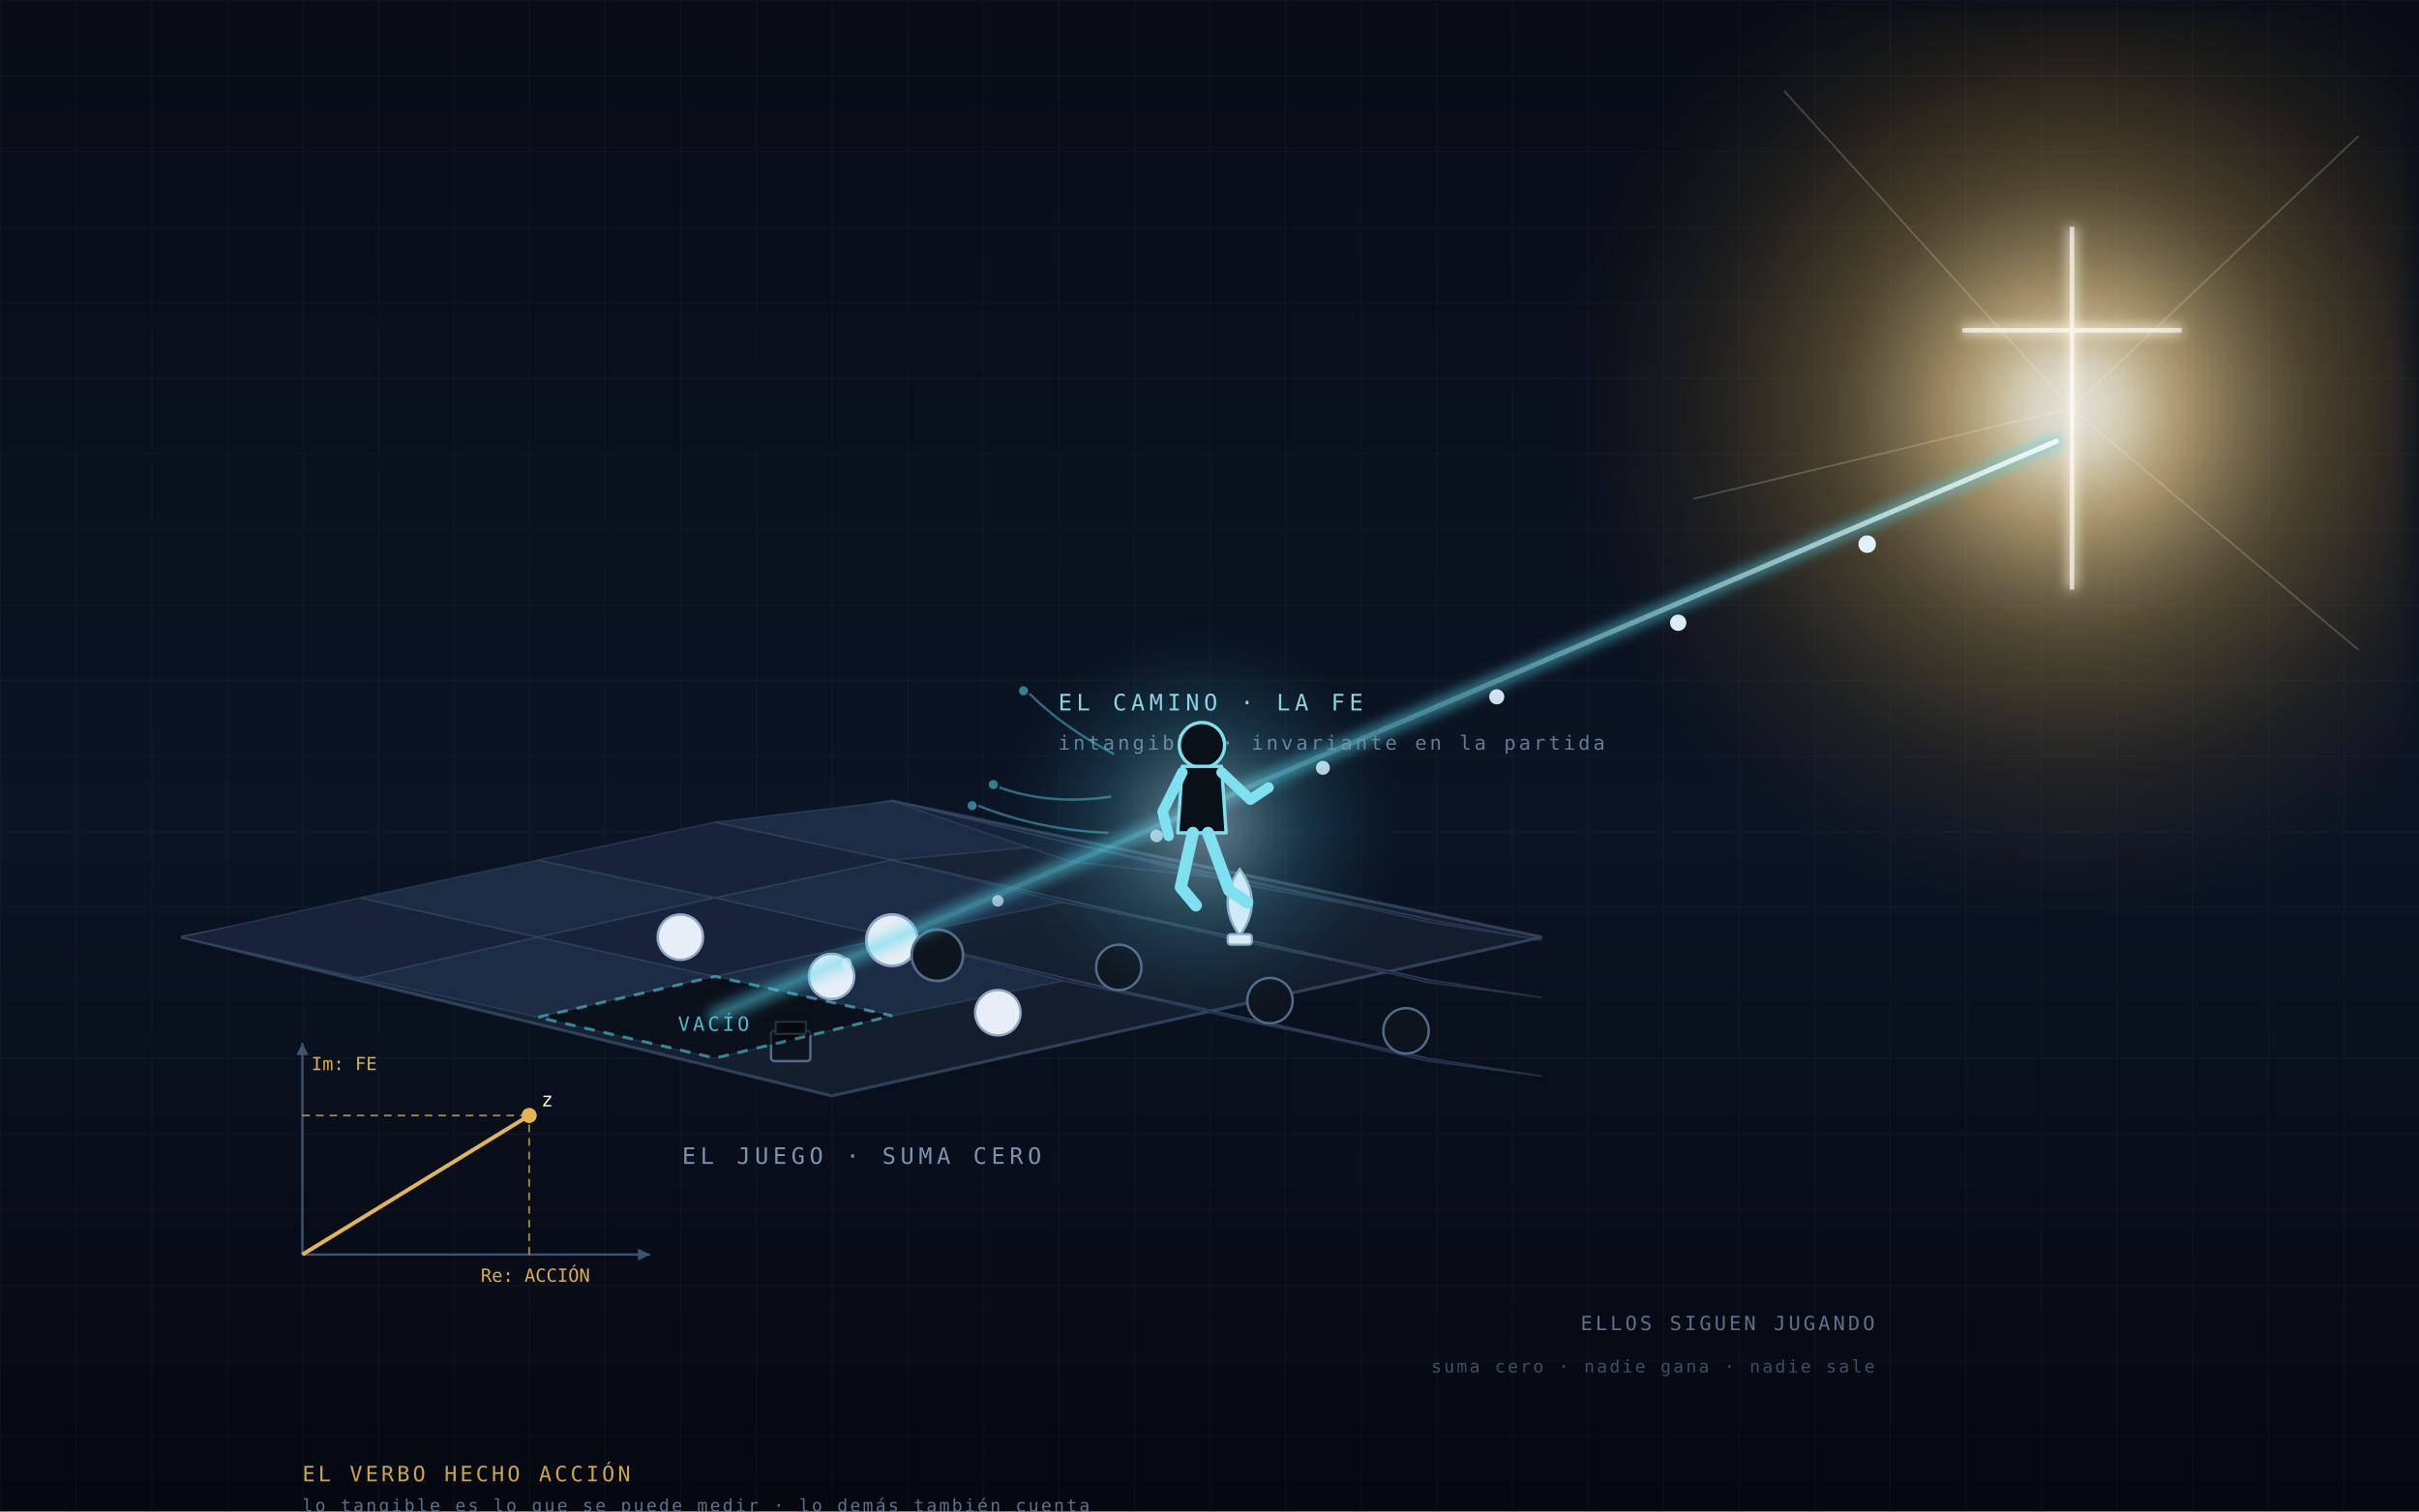
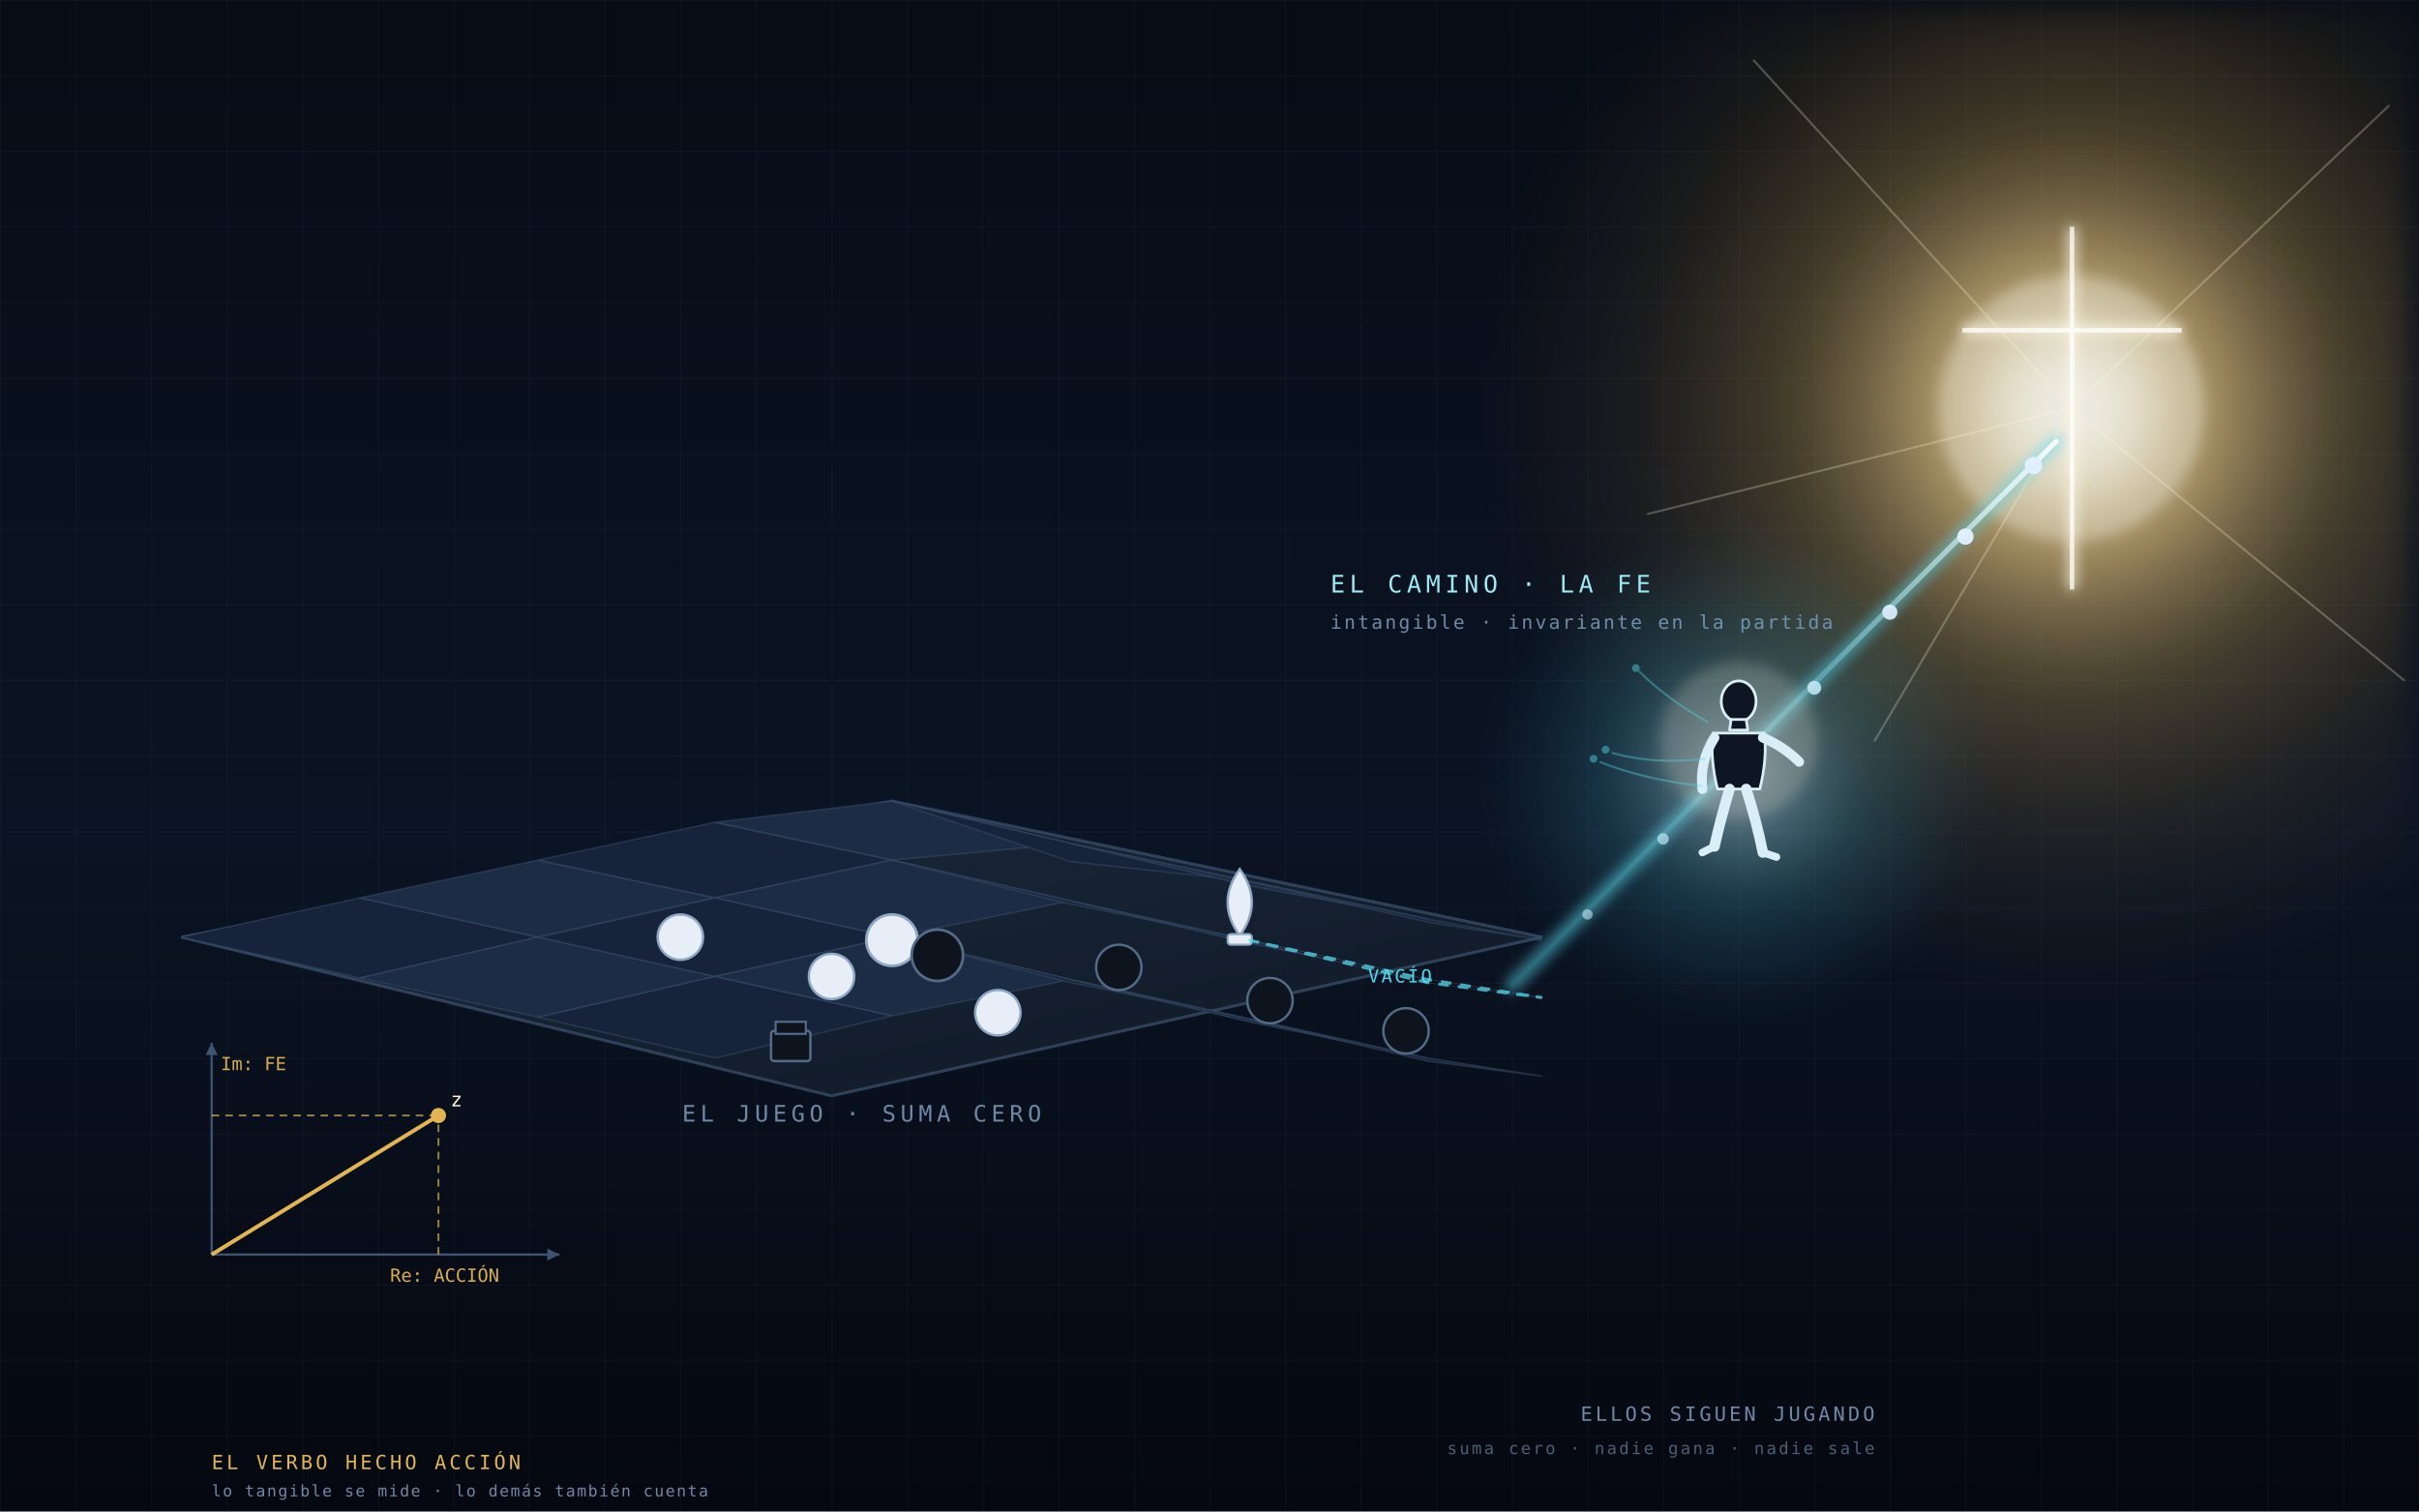
<svg xmlns="http://www.w3.org/2000/svg" viewBox="0 0 1600 1000" width="1600" height="1000" role="img" aria-labelledby="ttl dsc">
  <defs>
    <linearGradient id="night" x1="0" y1="0" x2="0" y2="1">
      <stop offset="0%" stop-color="#070c16" />
      <stop offset="55%" stop-color="#0b1424" />
      <stop offset="100%" stop-color="#050810" />
    </linearGradient>
    <radialGradient id="holiness" cx="50%" cy="50%" r="50%">
      <stop offset="0%" stop-color="#ffffff" stop-opacity="1" />
      <stop offset="22%" stop-color="#fff6d8" stop-opacity="0.92" />
      <stop offset="48%" stop-color="#e2b552" stop-opacity="0.55" />
      <stop offset="76%" stop-color="#c98f2e" stop-opacity="0.18" />
      <stop offset="100%" stop-color="#c98f2e" stop-opacity="0" />
    </radialGradient>
    <radialGradient id="aura" cx="50%" cy="50%" r="50%">
      <stop offset="0%" stop-color="#dff0ff" stop-opacity="0.55" />
      <stop offset="55%" stop-color="#54d7ea" stop-opacity="0.16" />
      <stop offset="100%" stop-color="#54d7ea" stop-opacity="0" />
    </radialGradient>
    <linearGradient id="boardTop" x1="0" y1="0" x2="1" y2="1">
      <stop offset="0%" stop-color="#1d2a3d" />
      <stop offset="100%" stop-color="#0f1826" />
    </linearGradient>
    <linearGradient id="pathGlow" x1="0" y1="1" x2="1" y2="0">
      <stop offset="0%" stop-color="#54d7ea" stop-opacity="0.05" />
      <stop offset="55%" stop-color="#9fe8f4" stop-opacity="0.30" />
      <stop offset="100%" stop-color="#ffffff" stop-opacity="0.85" />
    </linearGradient>
    <filter id="soft" x="-50%" y="-50%" width="200%" height="200%">
      <feGaussianBlur stdDeviation="14" />
    </filter>
    <filter id="soft2" x="-50%" y="-50%" width="200%" height="200%">
      <feGaussianBlur stdDeviation="4" />
    </filter>
    <filter id="soft3" x="-50%" y="-50%" width="200%" height="200%">
      <feGaussianBlur stdDeviation="1.6" />
    </filter>
    <pattern id="grid" width="50" height="50" patternUnits="userSpaceOnUse">
      <path d="M 50 0 L 0 0 0 50" fill="none" stroke="#2a3b52" stroke-width="0.7" stroke-opacity="0.30" />
    </pattern>
  </defs>
  <rect width="1600" height="1000" fill="url(#night)" />
  <rect width="1600" height="1000" fill="url(#grid)" />
-   <circle cx="1370" cy="270" r="330" fill="url(#holiness)" opacity="0.55" filter="url(#soft)" />
-   <circle cx="1370" cy="270" r="150" fill="url(#holiness)" opacity="0.75" filter="url(#soft)" />
-   <g opacity="0.92" filter="url(#soft2)">
+   <circle cx="1370" cy="270" r="380" fill="url(#holiness)" opacity="0.50" filter="url(#soft)" />
+   <circle cx="1370" cy="270" r="185" fill="url(#holiness)" opacity="0.80" filter="url(#soft)" />
+   <circle cx="1370" cy="270" r="88" fill="#fffdf5" fill-opacity="0.30" filter="url(#soft2)" />
+   <g opacity="0.95" filter="url(#soft2)">
    <rect x="1368" y="150" width="5" height="240" fill="#fff9e6" />
    <rect x="1298" y="216" width="145" height="5" fill="#fff9e6" />
  </g>
-   <g opacity="0.65">
+   <g opacity="0.75">
    <rect x="1369" y="150" width="3" height="240" fill="#ffffff" />
    <rect x="1298" y="217" width="145" height="3" fill="#ffffff" />
  </g>
-   <g opacity="0.20" stroke="#fff6d8" stroke-width="1.2">
-     <line x1="1370" y1="270" x2="1180" y2="60" />
-     <line x1="1370" y1="270" x2="1560" y2="90" />
-     <line x1="1370" y1="270" x2="1120" y2="330" />
-     <line x1="1370" y1="270" x2="1560" y2="430" />
+   <g opacity="0.26" stroke="#fff6d8" stroke-width="1.4" stroke-linecap="round">
+     <line x1="1370" y1="270" x2="1160" y2="40" />
+     <line x1="1370" y1="270" x2="1580" y2="70" />
+     <line x1="1370" y1="270" x2="1090" y2="340" />
+     <line x1="1370" y1="270" x2="1590" y2="450" />
+     <line x1="1370" y1="270" x2="1240" y2="490" />
  </g>
  <g transform="translate(120,470)">
    <polygon points="0,150 470,60 900,150 430,255" fill="url(#boardTop)" stroke="#3a4f6b" stroke-width="2" stroke-opacity="0.75" />
    <g stroke="#3d5470" stroke-width="1" stroke-opacity="0.45">
      <polygon points="0,150 118,124 236,150 118,177" fill="#16233a" />
      <polygon points="118,124 236,99 353,124 236,150" fill="#1c2c45" />
      <polygon points="236,99 353,74 470,99 353,124" fill="#16233a" />
      <polygon points="353,74 470,60 588,88 470,99" fill="#1c2c45" />
      <polygon points="470,60 588,88 706,113 588,100" fill="#16233a" />
      <polygon points="588,88 706,113 824,138 706,116" fill="#1c2c45" />
      <polygon points="706,113 824,138 900,152 824,140" fill="#16233a" />
      <polygon points="118,177 236,150 353,176 236,203" fill="#1c2c45" />
      <polygon points="236,150 353,124 470,150 353,176" fill="#16233a" />
      <polygon points="353,124 470,99 588,126 470,150" fill="#1c2c45" />
      <polygon points="470,99 588,126 706,152 588,128" fill="#16233a" />
      <polygon points="588,126 706,152 824,178 706,154" fill="#1c2c45" />
      <polygon points="706,152 824,178 900,190 824,180" fill="#16233a" />
      <polygon points="236,203 353,176 470,202 353,230" fill="#16233a" />
      <polygon points="353,176 470,150 588,178 470,202" fill="#1c2c45" />
      <polygon points="470,150 588,178 706,204 588,180" fill="#16233a" />
      <polygon points="588,178 706,204 824,230 706,206" fill="#1c2c45" />
      <polygon points="706,204 824,230 900,242 824,232" fill="#16233a" />
    </g>
    <g>
      <circle cx="330" cy="150" r="15" fill="#e8eef7" stroke="#8fa8c4" stroke-width="1.6" />
      <circle cx="430" cy="176" r="15" fill="#e8eef7" stroke="#8fa8c4" stroke-width="1.6" />
      <circle cx="540" cy="200" r="15" fill="#e8eef7" stroke="#8fa8c4" stroke-width="1.6" />
      <circle cx="620" cy="170" r="15" fill="#0e141d" stroke="#546b88" stroke-width="1.6" />
      <circle cx="720" cy="192" r="15" fill="#0e141d" stroke="#546b88" stroke-width="1.6" />
      <circle cx="810" cy="212" r="15" fill="#0e141d" stroke="#546b88" stroke-width="1.6" />
      <circle cx="470" cy="152" r="17" fill="#e8eef7" stroke="#8fa8c4" stroke-width="1.8" />
      <circle cx="500" cy="162" r="17" fill="#0e141d" stroke="#546b88" stroke-width="1.8" />
      <rect x="390" y="212" width="26" height="20" rx="2" fill="#0e141d" stroke="#546b88" stroke-width="1.6" />
      <rect x="393" y="206" width="20" height="8" fill="#0e141d" stroke="#546b88" stroke-width="1.4" />
      <path d="M 700 105 q 16 22 0 44 q -16 -22 0 -44 z" fill="#e8eef7" stroke="#8fa8c4" stroke-width="1.6" />
      <rect x="692" y="148" width="16" height="7" rx="2" fill="#e8eef7" stroke="#8fa8c4" stroke-width="1.4" />
    </g>
-     <polygon points="236,203 353,176 470,202 353,230" fill="#000000" fill-opacity="0.55" />
-     <polygon points="236,203 353,176 470,202 353,230" fill="none" stroke="#54d7ea" stroke-width="2" stroke-opacity="0.55" stroke-dasharray="7 6" />
-     <text x="352" y="212" text-anchor="middle" font-family="ui-monospace, SFMono-Regular, Menlo, monospace" font-size="13" fill="#54d7ea" fill-opacity="0.85" letter-spacing="2">VACÍO</text>
-     <text x="450" y="300" text-anchor="middle" font-family="ui-monospace, SFMono-Regular, Menlo, monospace" font-size="15" fill="#7c93b0" letter-spacing="3">EL JUEGO · SUMA CERO</text>
+     <polygon points="706,152 824,178 900,190 824,180" fill="#000000" fill-opacity="0.62" />
+     <polygon points="706,152 824,178 900,190 824,180" fill="none" stroke="#54d7ea" stroke-width="2" stroke-opacity="0.75" stroke-dasharray="7 6" />
+     <text x="806" y="180" text-anchor="middle" font-family="ui-monospace, SFMono-Regular, Menlo, monospace" font-size="12" fill="#54d7ea" letter-spacing="1.5">VACÍO</text>
+     <text x="450" y="272" text-anchor="middle" font-family="ui-monospace, SFMono-Regular, Menlo, monospace" font-size="15" fill="#6f88a6" letter-spacing="3">EL JUEGO · SUMA CERO</text>
  </g>
  <g filter="url(#soft2)" opacity="0.55">
-     <path d="M 473 672 L 1360 292" stroke="#54d7ea" stroke-width="9" stroke-linecap="round" />
+     <path d="M 1000 652 L 1360 292" stroke="#54d7ea" stroke-width="9" stroke-linecap="round" />
  </g>
-   <path d="M 473 672 L 1360 292" stroke="url(#pathGlow)" stroke-width="3.4" stroke-linecap="round" />
+   <path d="M 1000 652 L 1360 292" stroke="url(#pathGlow)" stroke-width="3.4" stroke-linecap="round" />
  <g fill="#dff0ff">
-     <circle cx="560" cy="637" r="3.4" opacity="0.55" />
-     <circle cx="660" cy="596" r="3.8" opacity="0.65" />
-     <circle cx="765" cy="553" r="4.2" opacity="0.75" />
-     <circle cx="875" cy="508" r="4.6" opacity="0.85" />
-     <circle cx="990" cy="461" r="5.0" opacity="0.92" />
-     <circle cx="1110" cy="412" r="5.4" opacity="0.97" />
-     <circle cx="1235" cy="360" r="5.8" opacity="1" />
+     <circle cx="1050" cy="605" r="3.4" opacity="0.55" />
+     <circle cx="1100" cy="555" r="3.8" opacity="0.65" />
+     <circle cx="1150" cy="505" r="4.2" opacity="0.75" />
+     <circle cx="1200" cy="455" r="4.6" opacity="0.85" />
+     <circle cx="1250" cy="405" r="5.0" opacity="0.92" />
+     <circle cx="1300" cy="355" r="5.4" opacity="0.97" />
+     <circle cx="1345" cy="308" r="5.8" opacity="1" />
  </g>
-   <text x="700" y="470" font-family="ui-monospace, SFMono-Regular, Menlo, monospace" font-size="15" fill="#9fe8f4" letter-spacing="3" opacity="0.9">EL CAMINO · LA FE</text>
-   <text x="700" y="496" font-family="ui-monospace, SFMono-Regular, Menlo, monospace" font-size="13" fill="#7c93b0" letter-spacing="2" opacity="0.8">intangible · invariante en la partida</text>
-   <g transform="translate(795,545)">
-     <circle cx="0" cy="0" r="120" fill="url(#aura)" filter="url(#soft)" />
-     <g fill="#0a1018" stroke="#7fe0ef" stroke-width="2.2" stroke-linejoin="round">
-       <circle cx="0" cy="-52" r="15" />
-       <path d="M -13 -38 L 13 -38 L 16 6 L -16 6 Z" />
-       <path d="M -13 -34 L -26 -8 L -22 8" fill="none" stroke-width="7" stroke-linecap="round" />
-       <path d="M 13 -34 L 32 -16 L 44 -24" fill="none" stroke-width="7" stroke-linecap="round" />
-       <path d="M 4 6 L 18 44 L 30 52" fill="none" stroke-width="8" stroke-linecap="round" />
-       <path d="M -6 6 L -14 42 L -4 54" fill="none" stroke-width="8" stroke-linecap="round" />
+   <text x="880" y="392" font-family="ui-monospace, SFMono-Regular, Menlo, monospace" font-size="16" fill="#9fe8f4" letter-spacing="3">EL CAMINO · LA FE</text>
+   <text x="880" y="416" font-family="ui-monospace, SFMono-Regular, Menlo, monospace" font-size="12.5" fill="#6f88a6" letter-spacing="1.5">intangible · invariante en la partida</text>
+   <g transform="translate(1150,520)">
+     <circle cx="0" cy="-8" r="160" fill="url(#aura)" filter="url(#soft)" />
+     <circle cx="0" cy="-30" r="52" fill="#fff6d8" fill-opacity="0.18" filter="url(#soft2)" />
+     <g fill="#0d1622" stroke="#d9eef7" stroke-width="1.8" stroke-linejoin="round" stroke-linecap="round">
+       <ellipse cx="0" cy="-56" rx="11.5" ry="13.5" />
+       <path d="M -5 -44 L 5 -44 L 6 -37 L -6 -37 Z" />
+       <path d="M -17 -35 Q -19 -18 -14 2 L 14 2 Q 19 -18 17 -35 Z" />
+       <path d="M -16 -32 Q -26 -16 -24 2" fill="none" stroke-width="6.5" />
+       <path d="M 16 -32 Q 30 -26 40 -16" fill="none" stroke-width="6.5" />
+       <path d="M 5 2 Q 12 24 16 44" fill="none" stroke-width="7" />
+       <path d="M 16 44 L 25 47" fill="none" stroke-width="5" />
+       <path d="M -6 2 Q -12 22 -16 40" fill="none" stroke-width="7" />
+       <path d="M -16 40 L -24 44" fill="none" stroke-width="5" />
    </g>
-     <g stroke="#54d7ea" stroke-width="1.6" stroke-opacity="0.45" fill="none">
-       <path d="M -60 -18 q -40 6 -74 -6" />
-       <path d="M -62 6 q -46 -2 -86 -18" />
-       <path d="M -58 -46 q -34 -18 -56 -40" />
+     <g stroke="#54d7ea" stroke-width="1.4" stroke-opacity="0.38" fill="none">
+       <path d="M -22 -18 q -34 4 -62 -4" />
+       <path d="M -24 0 q -38 -4 -68 -16" />
+       <path d="M -20 -42 q -28 -16 -46 -34" />
    </g>
-     <g fill="#54d7ea" fill-opacity="0.55">
-       <circle cx="-138" cy="-26" r="3" />
-       <circle cx="-152" cy="-12" r="3" />
-       <circle cx="-118" cy="-88" r="3" />
+     <g fill="#54d7ea" fill-opacity="0.45">
+       <circle cx="-88" cy="-24" r="2.6" />
+       <circle cx="-96" cy="-18" r="2.6" />
+       <circle cx="-68" cy="-78" r="2.6" />
    </g>
  </g>
-   <g transform="translate(200,830)">
+   <g transform="translate(140,830)">
    <line x1="0" y1="0" x2="230" y2="0" stroke="#3d5470" stroke-width="1.5" />
    <line x1="0" y1="0" x2="0" y2="-140" stroke="#3d5470" stroke-width="1.5" />
    <polygon points="230,0 222,-4 222,4" fill="#3d5470" />
    <polygon points="0,-140 -4,-132 4,-132" fill="#3d5470" />
    <line x1="0" y1="0" x2="150" y2="-92" stroke="#e2b552" stroke-width="2.6" />
    <line x1="150" y1="0" x2="150" y2="-92" stroke="#e2b552" stroke-width="1.2" stroke-dasharray="5 4" stroke-opacity="0.7" />
    <line x1="0" y1="-92" x2="150" y2="-92" stroke="#e2b552" stroke-width="1.2" stroke-dasharray="5 4" stroke-opacity="0.7" />
    <circle cx="150" cy="-92" r="5" fill="#e2b552" />
    <text x="118" y="18" font-family="ui-monospace, SFMono-Regular, Menlo, monospace" font-size="12" fill="#e2b552" opacity="0.95">Re: ACCIÓN</text>
    <text x="6" y="-122" font-family="ui-monospace, SFMono-Regular, Menlo, monospace" font-size="12" fill="#e2b552" opacity="0.95">Im: FE</text>
    <text x="158" y="-98" font-family="ui-monospace, SFMono-Regular, Menlo, monospace" font-size="13" fill="#fff6d8">z</text>
  </g>
-   <text x="200" y="980" font-family="ui-monospace, SFMono-Regular, Menlo, monospace" font-size="14" fill="#e2b552" letter-spacing="2" opacity="0.9">EL VERBO HECHO ACCIÓN</text>
-   <text x="200" y="1000" font-family="ui-monospace, SFMono-Regular, Menlo, monospace" font-size="11.5" fill="#7c93b0" letter-spacing="1.5" opacity="0.75">lo tangible es lo que se puede medir · lo demás también cuenta</text>
-   <text x="1240" y="880" text-anchor="end" font-family="ui-monospace, SFMono-Regular, Menlo, monospace" font-size="13" fill="#7c93b0" letter-spacing="2" opacity="0.75">ELLOS SIGUEN JUGANDO</text>
-   <text x="1240" y="908" text-anchor="end" font-family="ui-monospace, SFMono-Regular, Menlo, monospace" font-size="11.5" fill="#546b88" letter-spacing="1.5" opacity="0.7">suma cero · nadie gana · nadie sale</text>
+   <text x="140" y="972" font-family="ui-monospace, SFMono-Regular, Menlo, monospace" font-size="13" fill="#e2b552" letter-spacing="2">EL VERBO HECHO ACCIÓN</text>
+   <text x="140" y="990" font-family="ui-monospace, SFMono-Regular, Menlo, monospace" font-size="10.5" fill="#6f88a6" letter-spacing="1">lo tangible se mide · lo demás también cuenta</text>
+   <text x="1240" y="940" text-anchor="end" font-family="ui-monospace, SFMono-Regular, Menlo, monospace" font-size="13" fill="#6f88a6" letter-spacing="2">ELLOS SIGUEN JUGANDO</text>
+   <text x="1240" y="962" text-anchor="end" font-family="ui-monospace, SFMono-Regular, Menlo, monospace" font-size="11" fill="#4a6076" letter-spacing="1.5">suma cero · nadie gana · nadie sale</text>
</svg>
